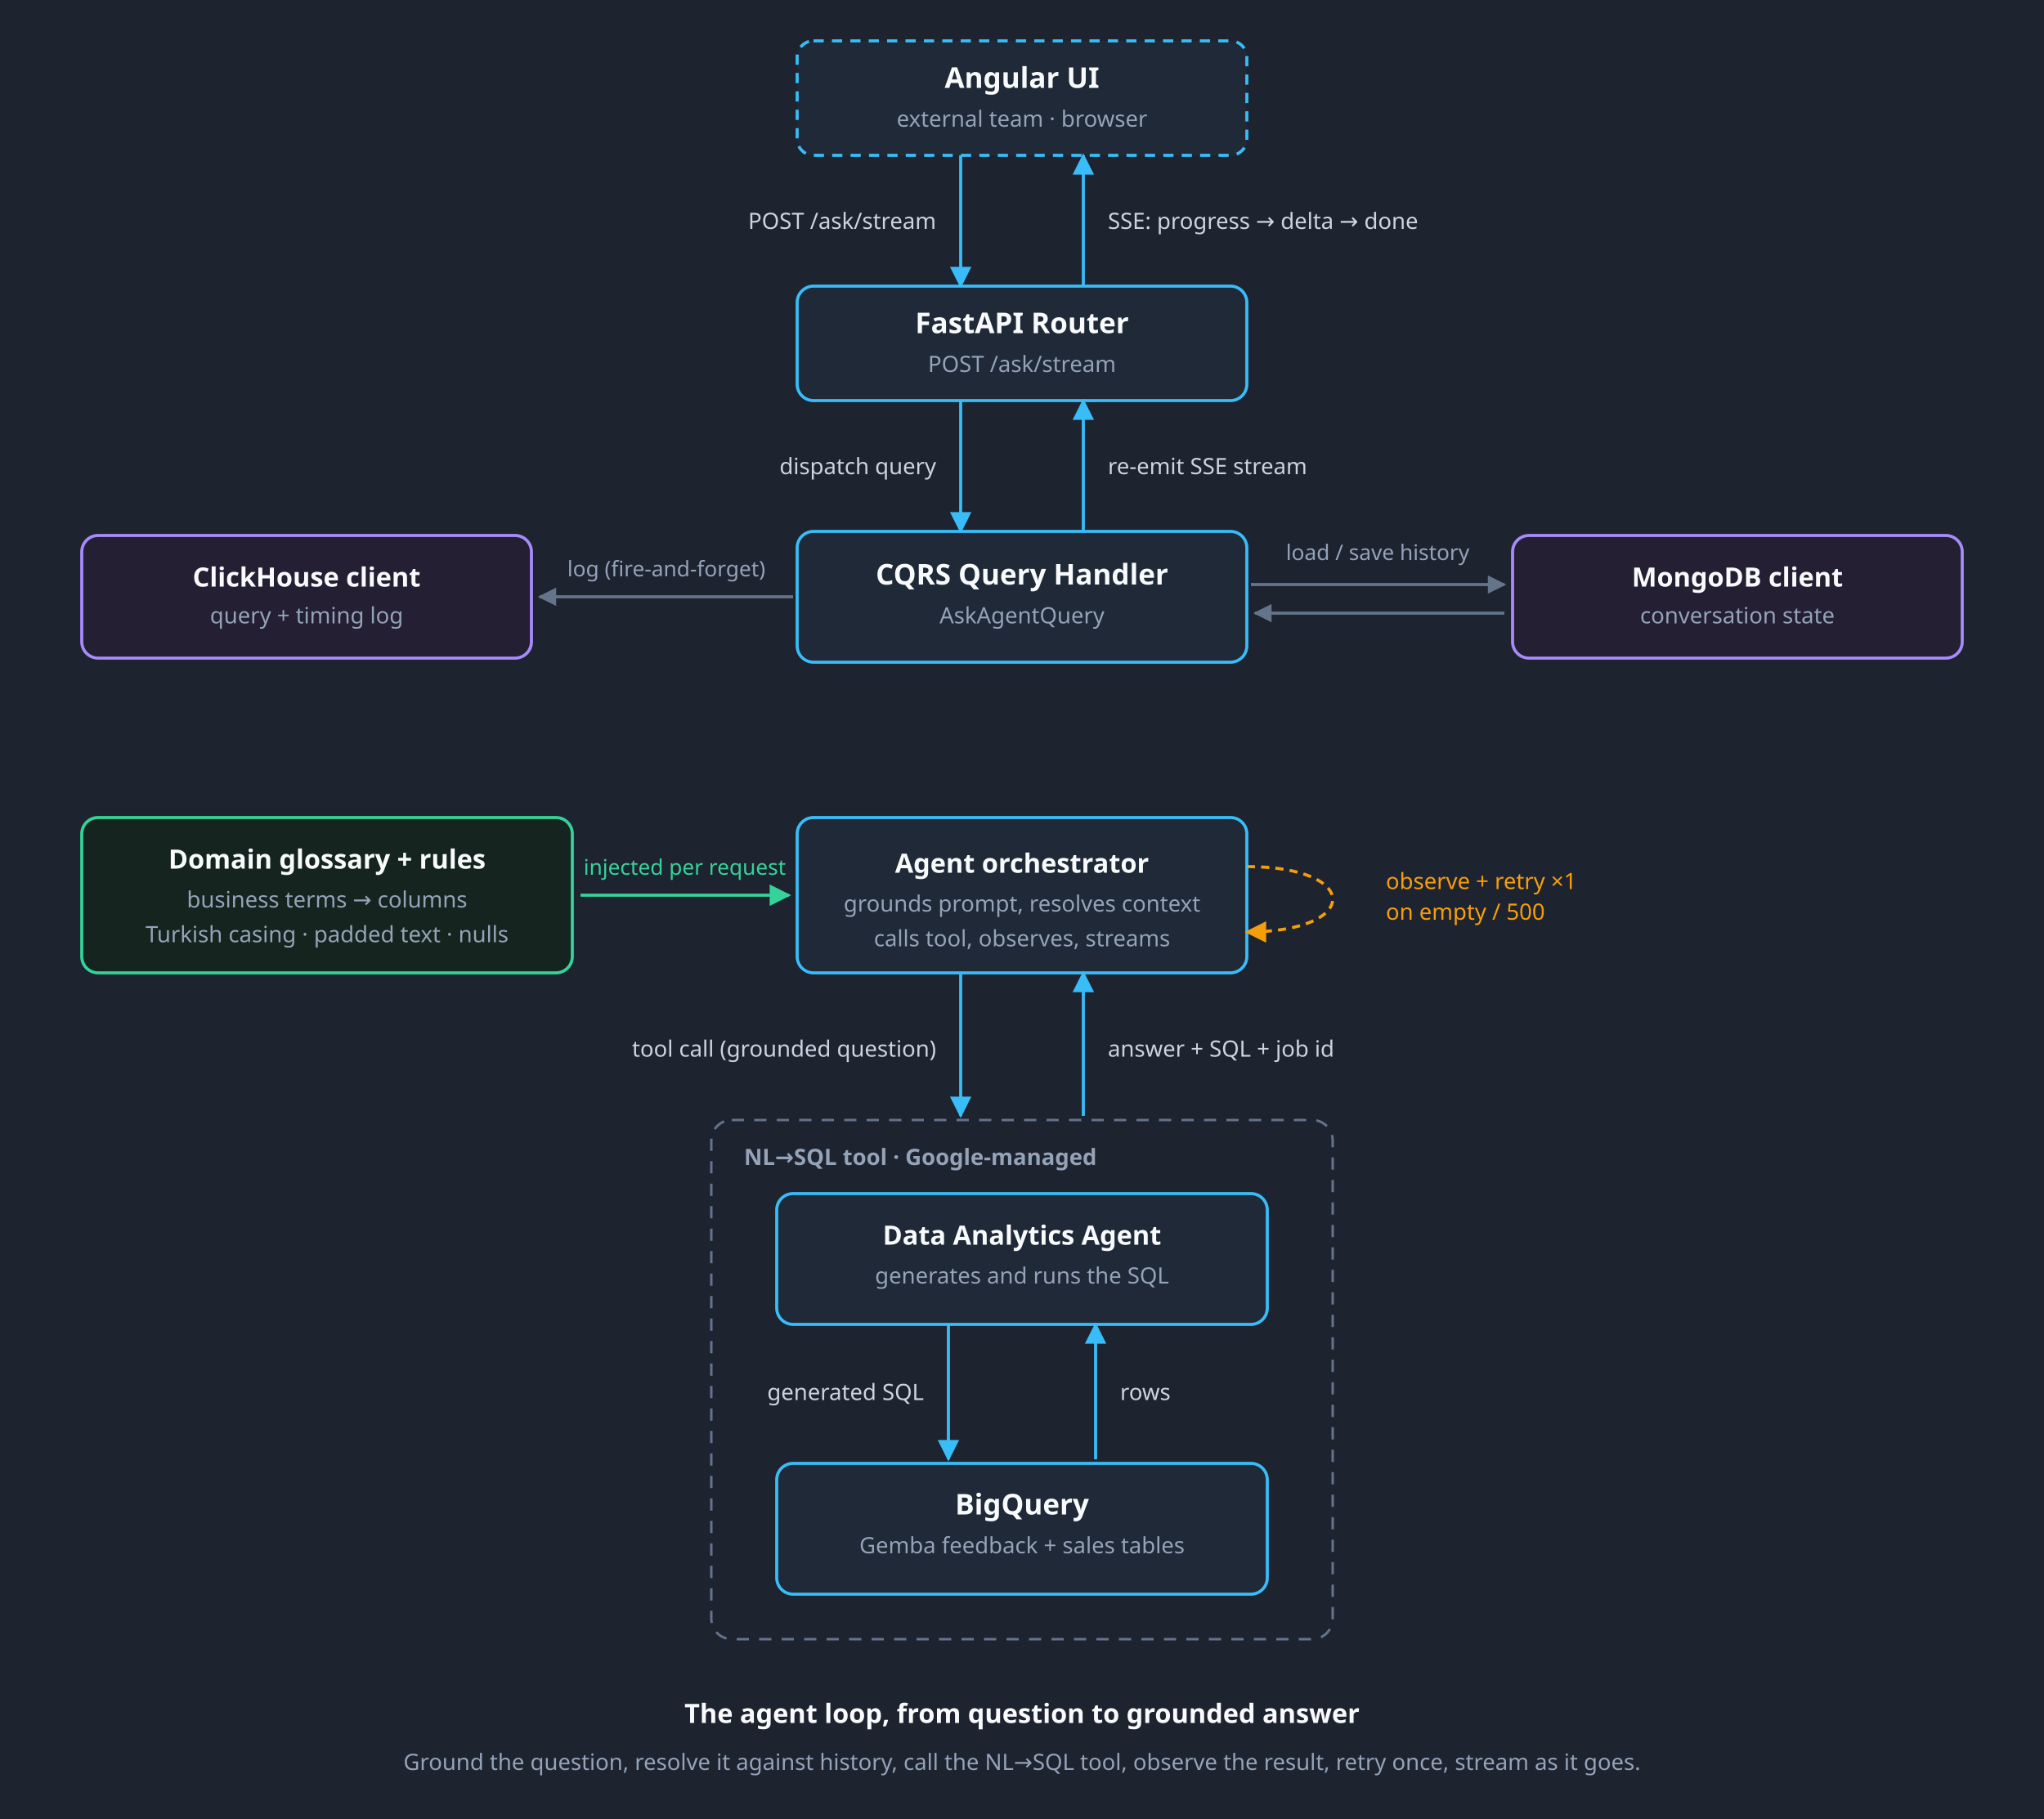
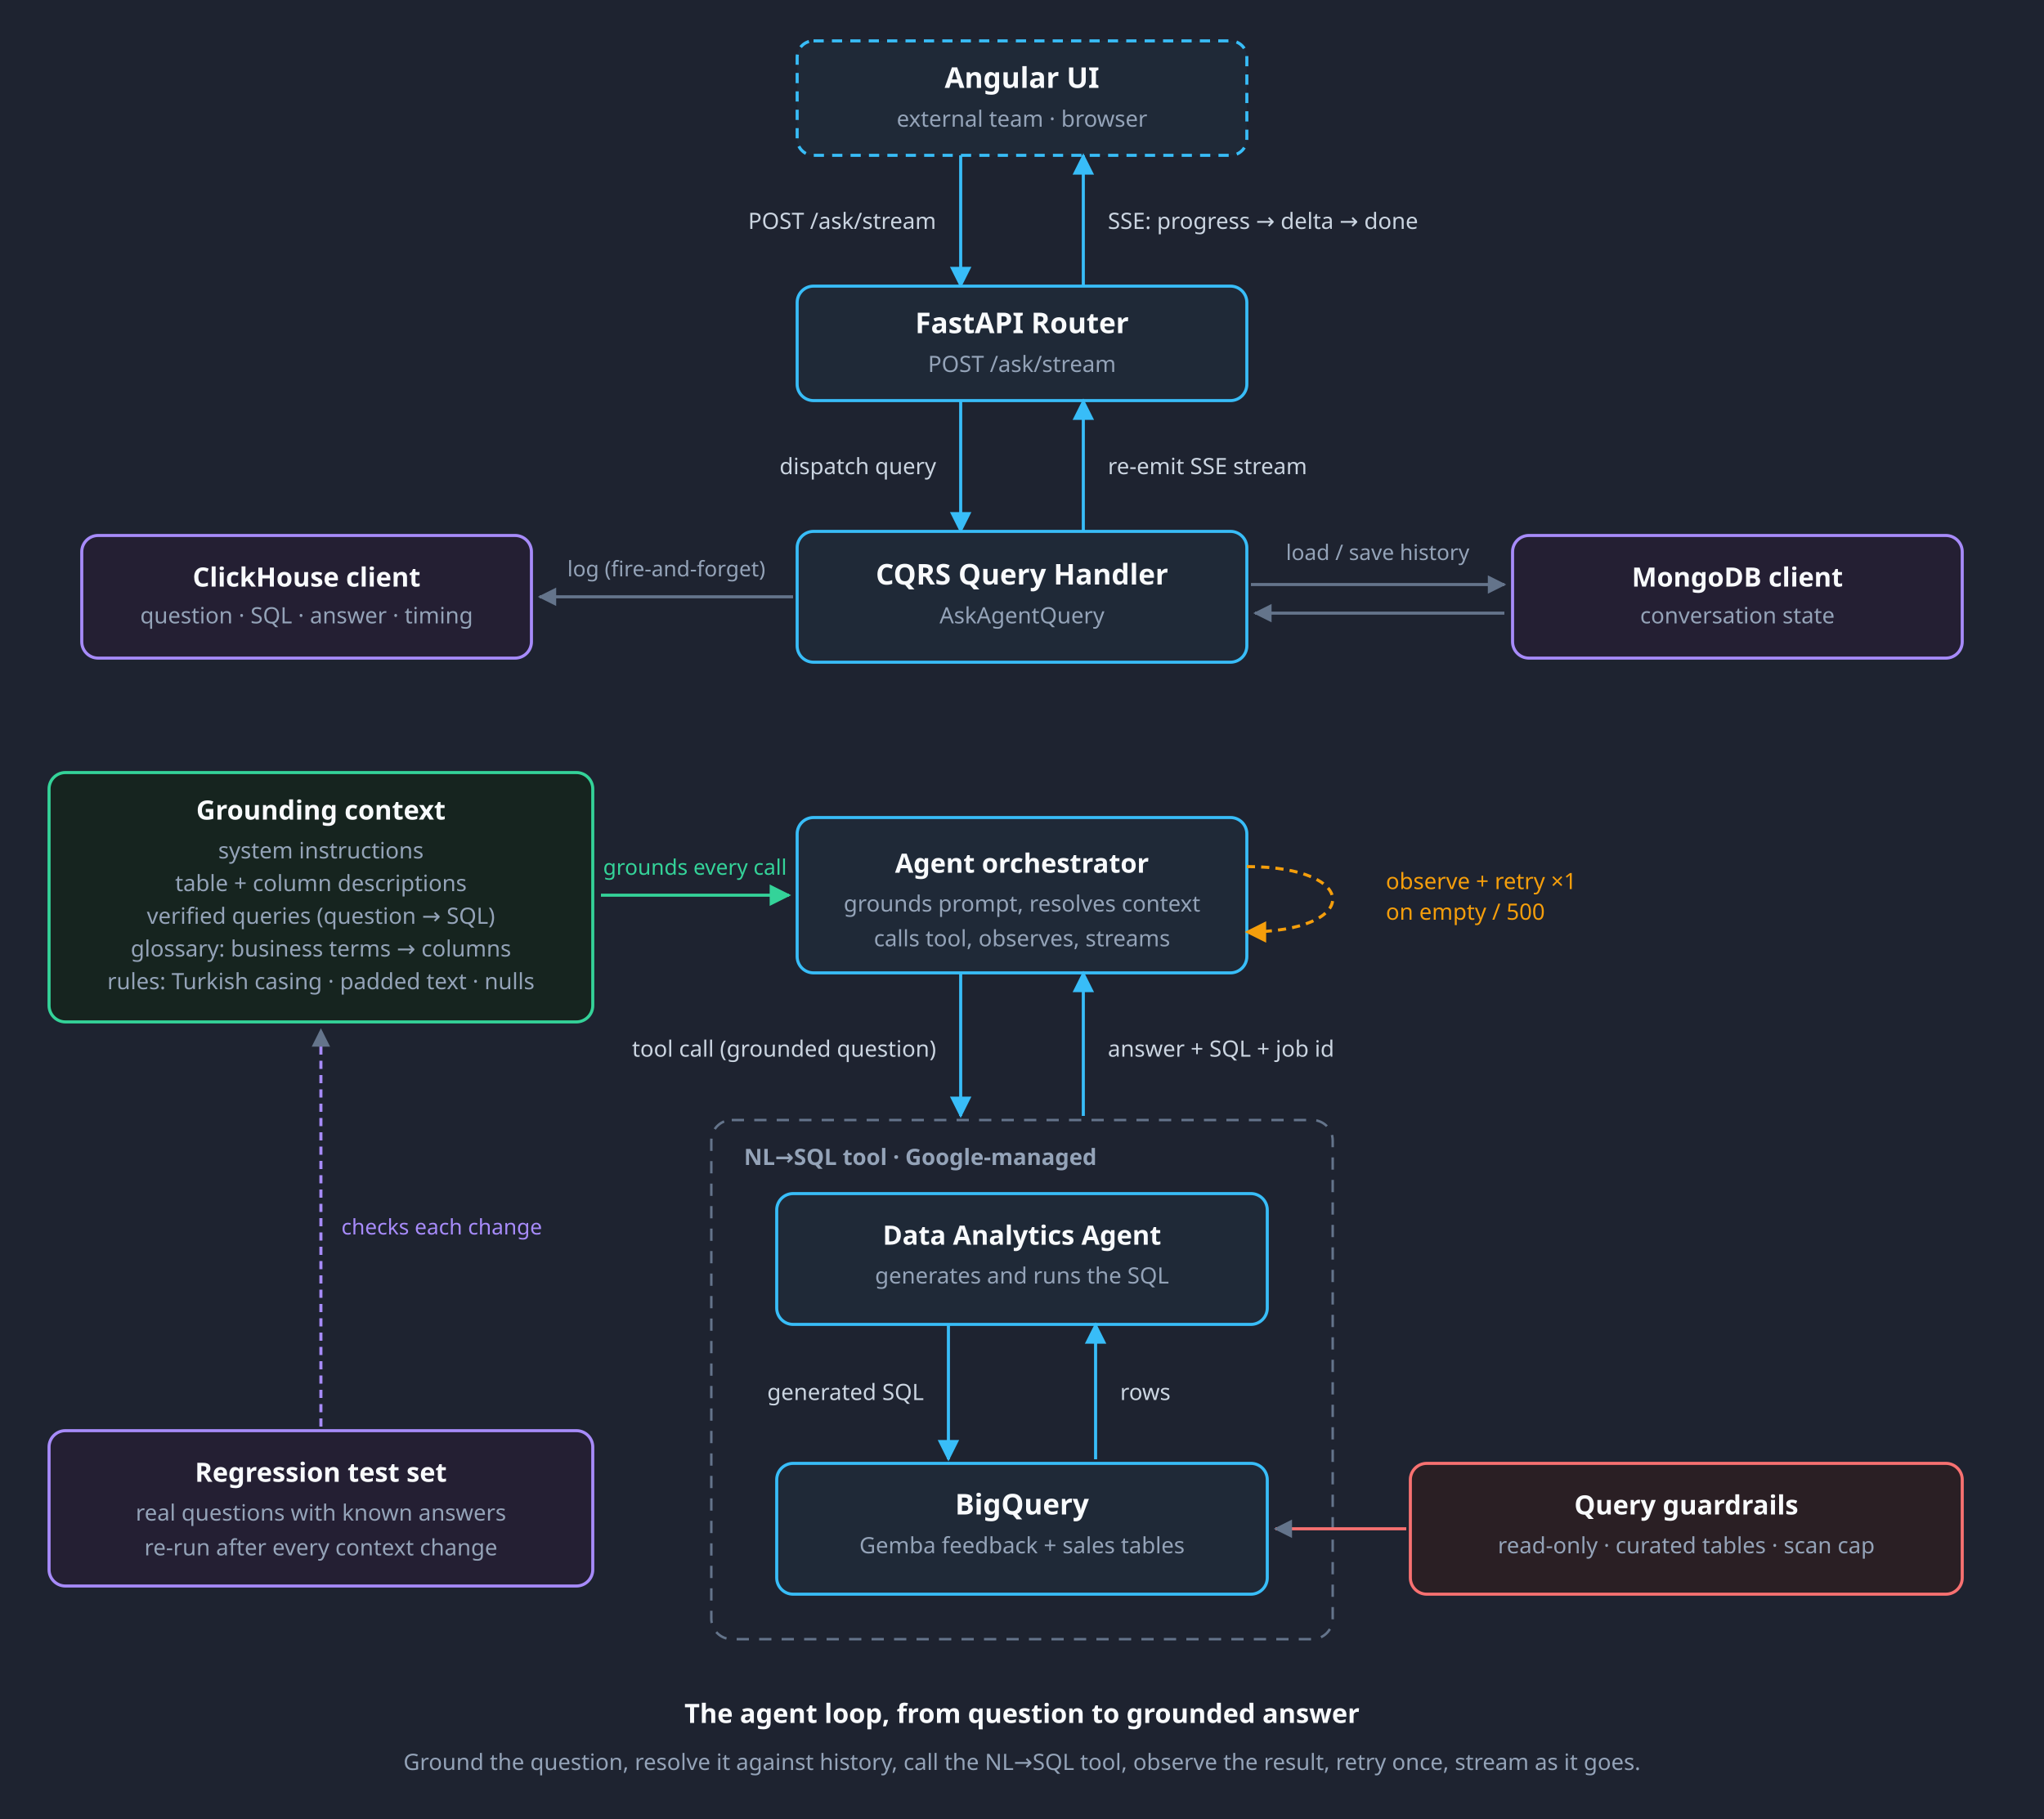
- <svg xmlns="http://www.w3.org/2000/svg" viewBox="0 0 1000 890" role="img" aria-label="The agent loop behind the chatbot. A question posted to the streaming endpoint is dispatched as a CQRS query, logged to ClickHouse and resolved against conversation history in MongoDB. The agent orchestrator injects the domain glossary and correctness rules, calls Google's managed Data Analytics Agent as its NL-to-SQL tool, observes the result and retries once on a transient failure, and streams progress back to the browser over Server-Sent Events.">
+ <svg xmlns="http://www.w3.org/2000/svg" viewBox="0 0 1000 890" role="img" aria-label="The agent loop behind the chatbot. A question posted to the streaming endpoint is dispatched as a CQRS query, logged to ClickHouse with its SQL, answer and timing, and resolved against conversation history in MongoDB. The agent orchestrator grounds it in system instructions, table and column descriptions, verified queries, a domain glossary and correctness rules, calls Google's managed Data Analytics Agent as its NL-to-SQL tool, observes the result and retries once on a transient failure, and streams progress back to the browser over Server-Sent Events. Generated SQL runs read-only, against curated tables, with a cap on data scanned, and a regression test set of real questions is re-run after every context change.">
  <defs>
    <marker id="arrowBlue" viewBox="0 0 10 10" refX="9" refY="5" markerWidth="7" markerHeight="7" orient="auto-start-reverse">
      <path d="M0,0 L10,5 L0,10 z" fill="#38bdf8" />
    </marker>
    <marker id="arrowSlate" viewBox="0 0 10 10" refX="9" refY="5" markerWidth="6" markerHeight="6" orient="auto-start-reverse">
      <path d="M0,0 L10,5 L0,10 z" fill="#64748b" />
    </marker>
    <marker id="arrowAmber" viewBox="0 0 10 10" refX="9" refY="5" markerWidth="7" markerHeight="7" orient="auto-start-reverse">
      <path d="M0,0 L10,5 L0,10 z" fill="#f59e0b" />
    </marker>
    <marker id="arrowEmerald" viewBox="0 0 10 10" refX="9" refY="5" markerWidth="7" markerHeight="7" orient="auto-start-reverse">
      <path d="M0,0 L10,5 L0,10 z" fill="#34d399" />
    </marker>
  </defs>
  <rect x="0" y="0" width="1000" height="890" fill="#1e2330" />
  <rect x="390" y="20" width="220" height="56" rx="8" fill="#1f2937" stroke="#38bdf8" stroke-width="1.5" stroke-dasharray="5 4" />
  <text x="500" y="43" text-anchor="middle" fill="#f8fafc" font-family="sans-serif" font-size="14" font-weight="600">Angular UI</text>
  <text x="500" y="62" text-anchor="middle" fill="#94a3b8" font-family="sans-serif" font-size="11">external team · browser</text>
  <line x1="470" y1="76" x2="470" y2="140" stroke="#38bdf8" stroke-width="1.5" marker-end="url(#arrowBlue)" />
  <line x1="530" y1="140" x2="530" y2="76" stroke="#38bdf8" stroke-width="1.5" marker-end="url(#arrowBlue)" />
  <text x="458" y="112" text-anchor="end" fill="#cbd5e1" font-family="sans-serif" font-size="11">POST /ask/stream</text>
  <text x="542" y="112" text-anchor="start" fill="#cbd5e1" font-family="sans-serif" font-size="11">SSE: progress → delta → done</text>
  <rect x="390" y="140" width="220" height="56" rx="8" fill="#1f2937" stroke="#38bdf8" stroke-width="1.5" />
  <text x="500" y="163" text-anchor="middle" fill="#f8fafc" font-family="sans-serif" font-size="14" font-weight="600">FastAPI Router</text>
  <text x="500" y="182" text-anchor="middle" fill="#94a3b8" font-family="sans-serif" font-size="11">POST /ask/stream</text>
  <line x1="470" y1="196" x2="470" y2="260" stroke="#38bdf8" stroke-width="1.5" marker-end="url(#arrowBlue)" />
  <line x1="530" y1="260" x2="530" y2="196" stroke="#38bdf8" stroke-width="1.5" marker-end="url(#arrowBlue)" />
  <text x="458" y="232" text-anchor="end" fill="#cbd5e1" font-family="sans-serif" font-size="11">dispatch query</text>
  <text x="542" y="232" text-anchor="start" fill="#cbd5e1" font-family="sans-serif" font-size="11">re-emit SSE stream</text>
  <rect x="390" y="260" width="220" height="64" rx="8" fill="#1f2937" stroke="#38bdf8" stroke-width="1.5" />
  <text x="500" y="286" text-anchor="middle" fill="#f8fafc" font-family="sans-serif" font-size="14" font-weight="600">CQRS Query Handler</text>
  <text x="500" y="305" text-anchor="middle" fill="#94a3b8" font-family="sans-serif" font-size="11">AskAgentQuery</text>
  <rect x="40" y="262" width="220" height="60" rx="8" fill="#241f33" stroke="#a78bfa" stroke-width="1.5" />
  <text x="150" y="287" text-anchor="middle" fill="#f8fafc" font-family="sans-serif" font-size="13" font-weight="600">ClickHouse client</text>
-   <text x="150" y="305" text-anchor="middle" fill="#94a3b8" font-family="sans-serif" font-size="11">query + timing log</text>
+   <text x="150" y="305" text-anchor="middle" fill="#94a3b8" font-family="sans-serif" font-size="11">question · SQL · answer · timing</text>
  <line x1="388" y1="292" x2="264" y2="292" stroke="#64748b" stroke-width="1.5" marker-end="url(#arrowSlate)" />
  <text x="326" y="282" text-anchor="middle" fill="#94a3b8" font-family="sans-serif" font-size="10.5">log (fire-and-forget)</text>
  <rect x="740" y="262" width="220" height="60" rx="8" fill="#241f33" stroke="#a78bfa" stroke-width="1.5" />
  <text x="850" y="287" text-anchor="middle" fill="#f8fafc" font-family="sans-serif" font-size="13" font-weight="600">MongoDB client</text>
  <text x="850" y="305" text-anchor="middle" fill="#94a3b8" font-family="sans-serif" font-size="11">conversation state</text>
  <line x1="612" y1="286" x2="736" y2="286" stroke="#64748b" stroke-width="1.5" marker-end="url(#arrowSlate)" />
  <line x1="736" y1="300" x2="614" y2="300" stroke="#64748b" stroke-width="1.5" marker-end="url(#arrowSlate)" />
  <text x="674" y="274" text-anchor="middle" fill="#94a3b8" font-family="sans-serif" font-size="10.5">load / save history</text>
-   <rect x="40" y="400" width="240" height="76" rx="8" fill="#16241f" stroke="#34d399" stroke-width="1.5" />
-   <text x="160" y="425" text-anchor="middle" fill="#f8fafc" font-family="sans-serif" font-size="13" font-weight="600">Domain glossary + rules</text>
-   <text x="160" y="444" text-anchor="middle" fill="#94a3b8" font-family="sans-serif" font-size="11">business terms → columns</text>
-   <text x="160" y="461" text-anchor="middle" fill="#94a3b8" font-family="sans-serif" font-size="11">Turkish casing · padded text · nulls</text>
-   <line x1="284" y1="438" x2="386" y2="438" stroke="#34d399" stroke-width="1.5" marker-end="url(#arrowEmerald)" />
-   <text x="335" y="428" text-anchor="middle" fill="#34d399" font-family="sans-serif" font-size="10.5">injected per request</text>
+   <rect x="24" y="378" width="266" height="122" rx="8" fill="#16241f" stroke="#34d399" stroke-width="1.5" />
+   <text x="157" y="401" text-anchor="middle" fill="#f8fafc" font-family="sans-serif" font-size="13" font-weight="600">Grounding context</text>
+   <text x="157" y="420" text-anchor="middle" fill="#94a3b8" font-family="sans-serif" font-size="11">system instructions</text>
+   <text x="157" y="436" text-anchor="middle" fill="#94a3b8" font-family="sans-serif" font-size="11">table + column descriptions</text>
+   <text x="157" y="452" text-anchor="middle" fill="#94a3b8" font-family="sans-serif" font-size="11">verified queries (question → SQL)</text>
+   <text x="157" y="468" text-anchor="middle" fill="#94a3b8" font-family="sans-serif" font-size="11">glossary: business terms → columns</text>
+   <text x="157" y="484" text-anchor="middle" fill="#94a3b8" font-family="sans-serif" font-size="11">rules: Turkish casing · padded text · nulls</text>
+   <line x1="294" y1="438" x2="386" y2="438" stroke="#34d399" stroke-width="1.5" marker-end="url(#arrowEmerald)" />
+   <text x="340" y="428" text-anchor="middle" fill="#34d399" font-family="sans-serif" font-size="10.5">grounds every call</text>
  <rect x="390" y="400" width="220" height="76" rx="8" fill="#1f2937" stroke="#38bdf8" stroke-width="1.5" />
  <text x="500" y="427" text-anchor="middle" fill="#f8fafc" font-family="sans-serif" font-size="13" font-weight="600">Agent orchestrator</text>
  <text x="500" y="446" text-anchor="middle" fill="#94a3b8" font-family="sans-serif" font-size="11">grounds prompt, resolves context</text>
  <text x="500" y="463" text-anchor="middle" fill="#94a3b8" font-family="sans-serif" font-size="11">calls tool, observes, streams</text>
  <path d="M 610 424 C 666 424, 666 456, 610 456" fill="none" stroke="#f59e0b" stroke-width="1.5" stroke-dasharray="4 3" marker-end="url(#arrowAmber)" />
  <text x="678" y="435" text-anchor="start" fill="#f59e0b" font-family="sans-serif" font-size="11">observe + retry ×1</text>
  <text x="678" y="450" text-anchor="start" fill="#f59e0b" font-family="sans-serif" font-size="11">on empty / 500</text>
  <line x1="470" y1="476" x2="470" y2="546" stroke="#38bdf8" stroke-width="1.5" marker-end="url(#arrowBlue)" />
  <line x1="530" y1="546" x2="530" y2="476" stroke="#38bdf8" stroke-width="1.5" marker-end="url(#arrowBlue)" />
  <text x="458" y="517" text-anchor="end" fill="#cbd5e1" font-family="sans-serif" font-size="11">tool call (grounded question)</text>
  <text x="542" y="517" text-anchor="start" fill="#cbd5e1" font-family="sans-serif" font-size="11">answer + SQL + job id</text>
  <rect x="348" y="548" width="304" height="254" rx="10" fill="none" stroke="#64748b" stroke-width="1.2" stroke-dasharray="6 5" />
  <text x="364" y="570" text-anchor="start" fill="#94a3b8" font-family="sans-serif" font-size="11" font-weight="600">NL→SQL tool · Google-managed</text>
  <rect x="380" y="584" width="240" height="64" rx="8" fill="#1f2937" stroke="#38bdf8" stroke-width="1.5" />
  <text x="500" y="609" text-anchor="middle" fill="#f8fafc" font-family="sans-serif" font-size="13" font-weight="600">Data Analytics Agent</text>
  <text x="500" y="628" text-anchor="middle" fill="#94a3b8" font-family="sans-serif" font-size="11">generates and runs the SQL</text>
  <line x1="464" y1="648" x2="464" y2="714" stroke="#38bdf8" stroke-width="1.5" marker-end="url(#arrowBlue)" />
  <line x1="536" y1="714" x2="536" y2="648" stroke="#38bdf8" stroke-width="1.5" marker-end="url(#arrowBlue)" />
  <text x="452" y="685" text-anchor="end" fill="#cbd5e1" font-family="sans-serif" font-size="11">generated SQL</text>
  <text x="548" y="685" text-anchor="start" fill="#cbd5e1" font-family="sans-serif" font-size="11">rows</text>
  <rect x="380" y="716" width="240" height="64" rx="8" fill="#1f2937" stroke="#38bdf8" stroke-width="1.5" />
  <text x="500" y="741" text-anchor="middle" fill="#f8fafc" font-family="sans-serif" font-size="14" font-weight="600">BigQuery</text>
  <text x="500" y="760" text-anchor="middle" fill="#94a3b8" font-family="sans-serif" font-size="11">Gemba feedback + sales tables</text>
+   <rect x="24" y="700" width="266" height="76" rx="8" fill="#241f33" stroke="#a78bfa" stroke-width="1.5" />
+   <text x="157" y="725" text-anchor="middle" fill="#f8fafc" font-family="sans-serif" font-size="13" font-weight="600">Regression test set</text>
+   <text x="157" y="744" text-anchor="middle" fill="#94a3b8" font-family="sans-serif" font-size="11">real questions with known answers</text>
+   <text x="157" y="761" text-anchor="middle" fill="#94a3b8" font-family="sans-serif" font-size="11">re-run after every context change</text>
+   <line x1="157" y1="698" x2="157" y2="504" stroke="#a78bfa" stroke-width="1.5" stroke-dasharray="4 3" marker-end="url(#arrowSlate)" />
+   <text x="167" y="604" text-anchor="start" fill="#a78bfa" font-family="sans-serif" font-size="10.5">checks each change</text>
+   <rect x="690" y="716" width="270" height="64" rx="8" fill="#2a1f24" stroke="#f87171" stroke-width="1.5" />
+   <text x="825" y="741" text-anchor="middle" fill="#f8fafc" font-family="sans-serif" font-size="13" font-weight="600">Query guardrails</text>
+   <text x="825" y="760" text-anchor="middle" fill="#94a3b8" font-family="sans-serif" font-size="11">read-only · curated tables · scan cap</text>
+   <line x1="688" y1="748" x2="624" y2="748" stroke="#f87171" stroke-width="1.5" marker-end="url(#arrowSlate)" />
  <text x="500" y="843" text-anchor="middle" fill="#f8fafc" font-family="sans-serif" font-size="13" font-weight="600">The agent loop, from question to grounded answer</text>
  <text x="500" y="866" text-anchor="middle" fill="#94a3b8" font-family="sans-serif" font-size="11">Ground the question, resolve it against history, call the NL→SQL tool, observe the result, retry once, stream as it goes.</text>
</svg>
